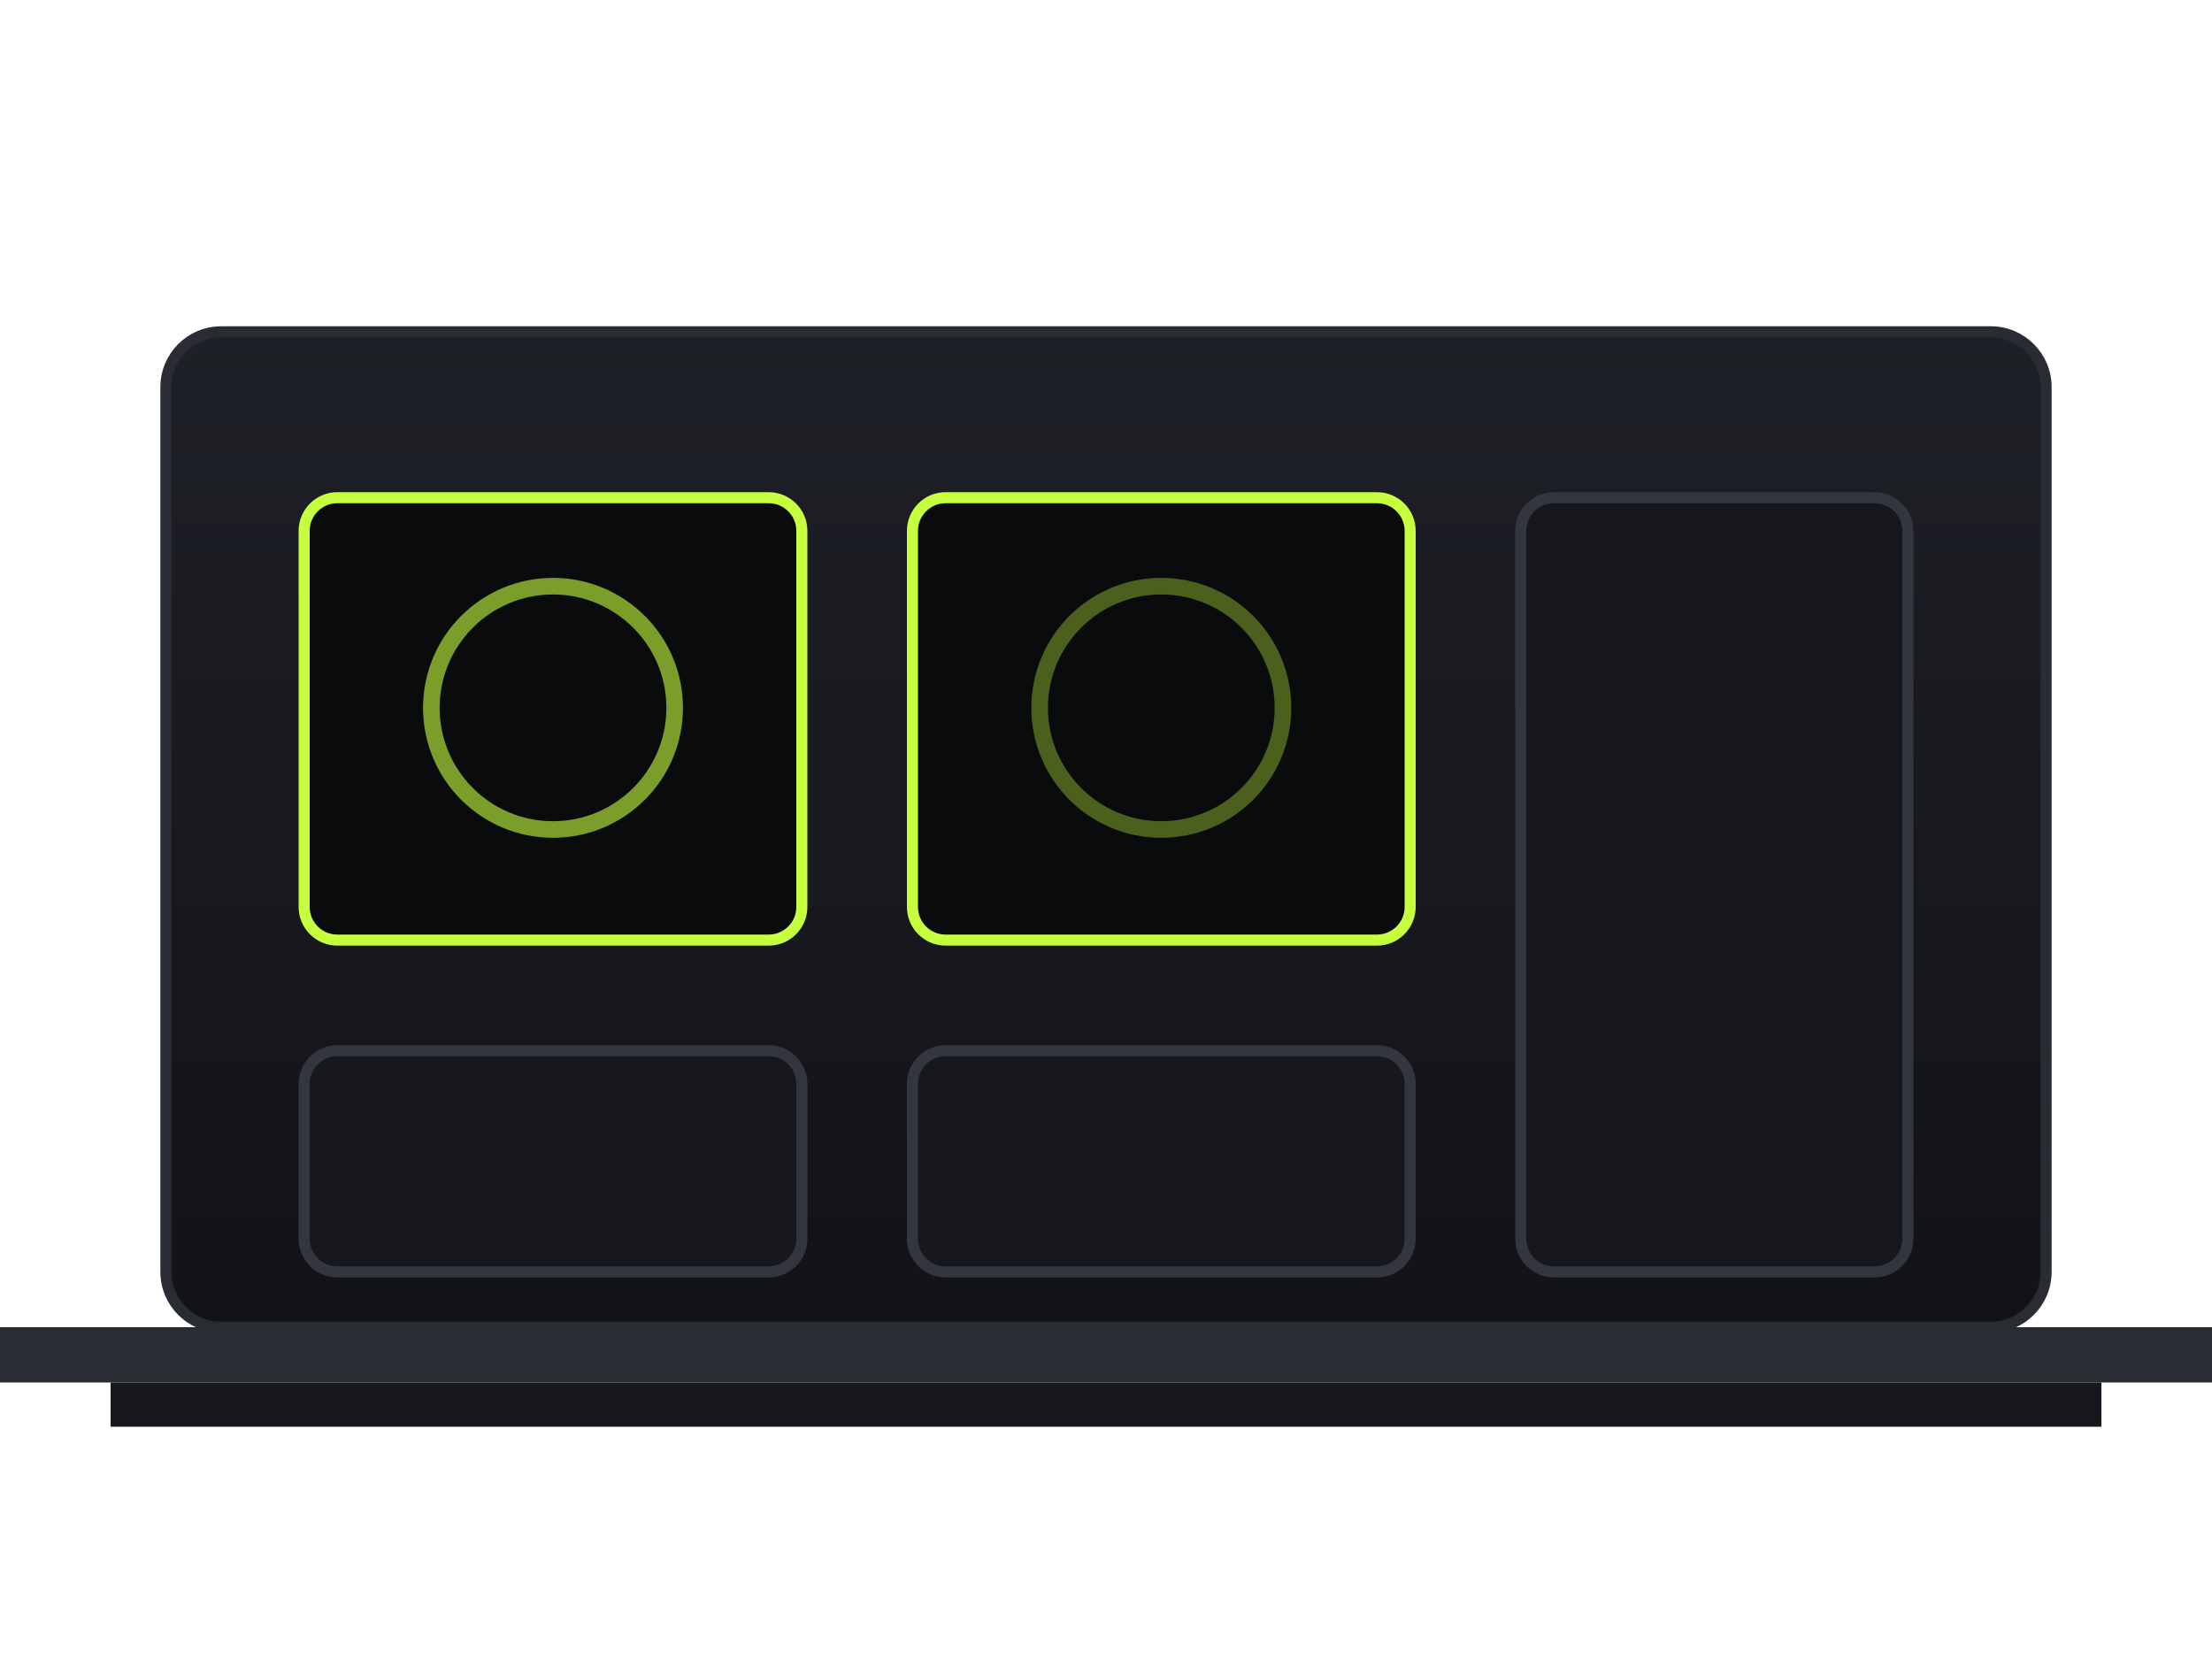
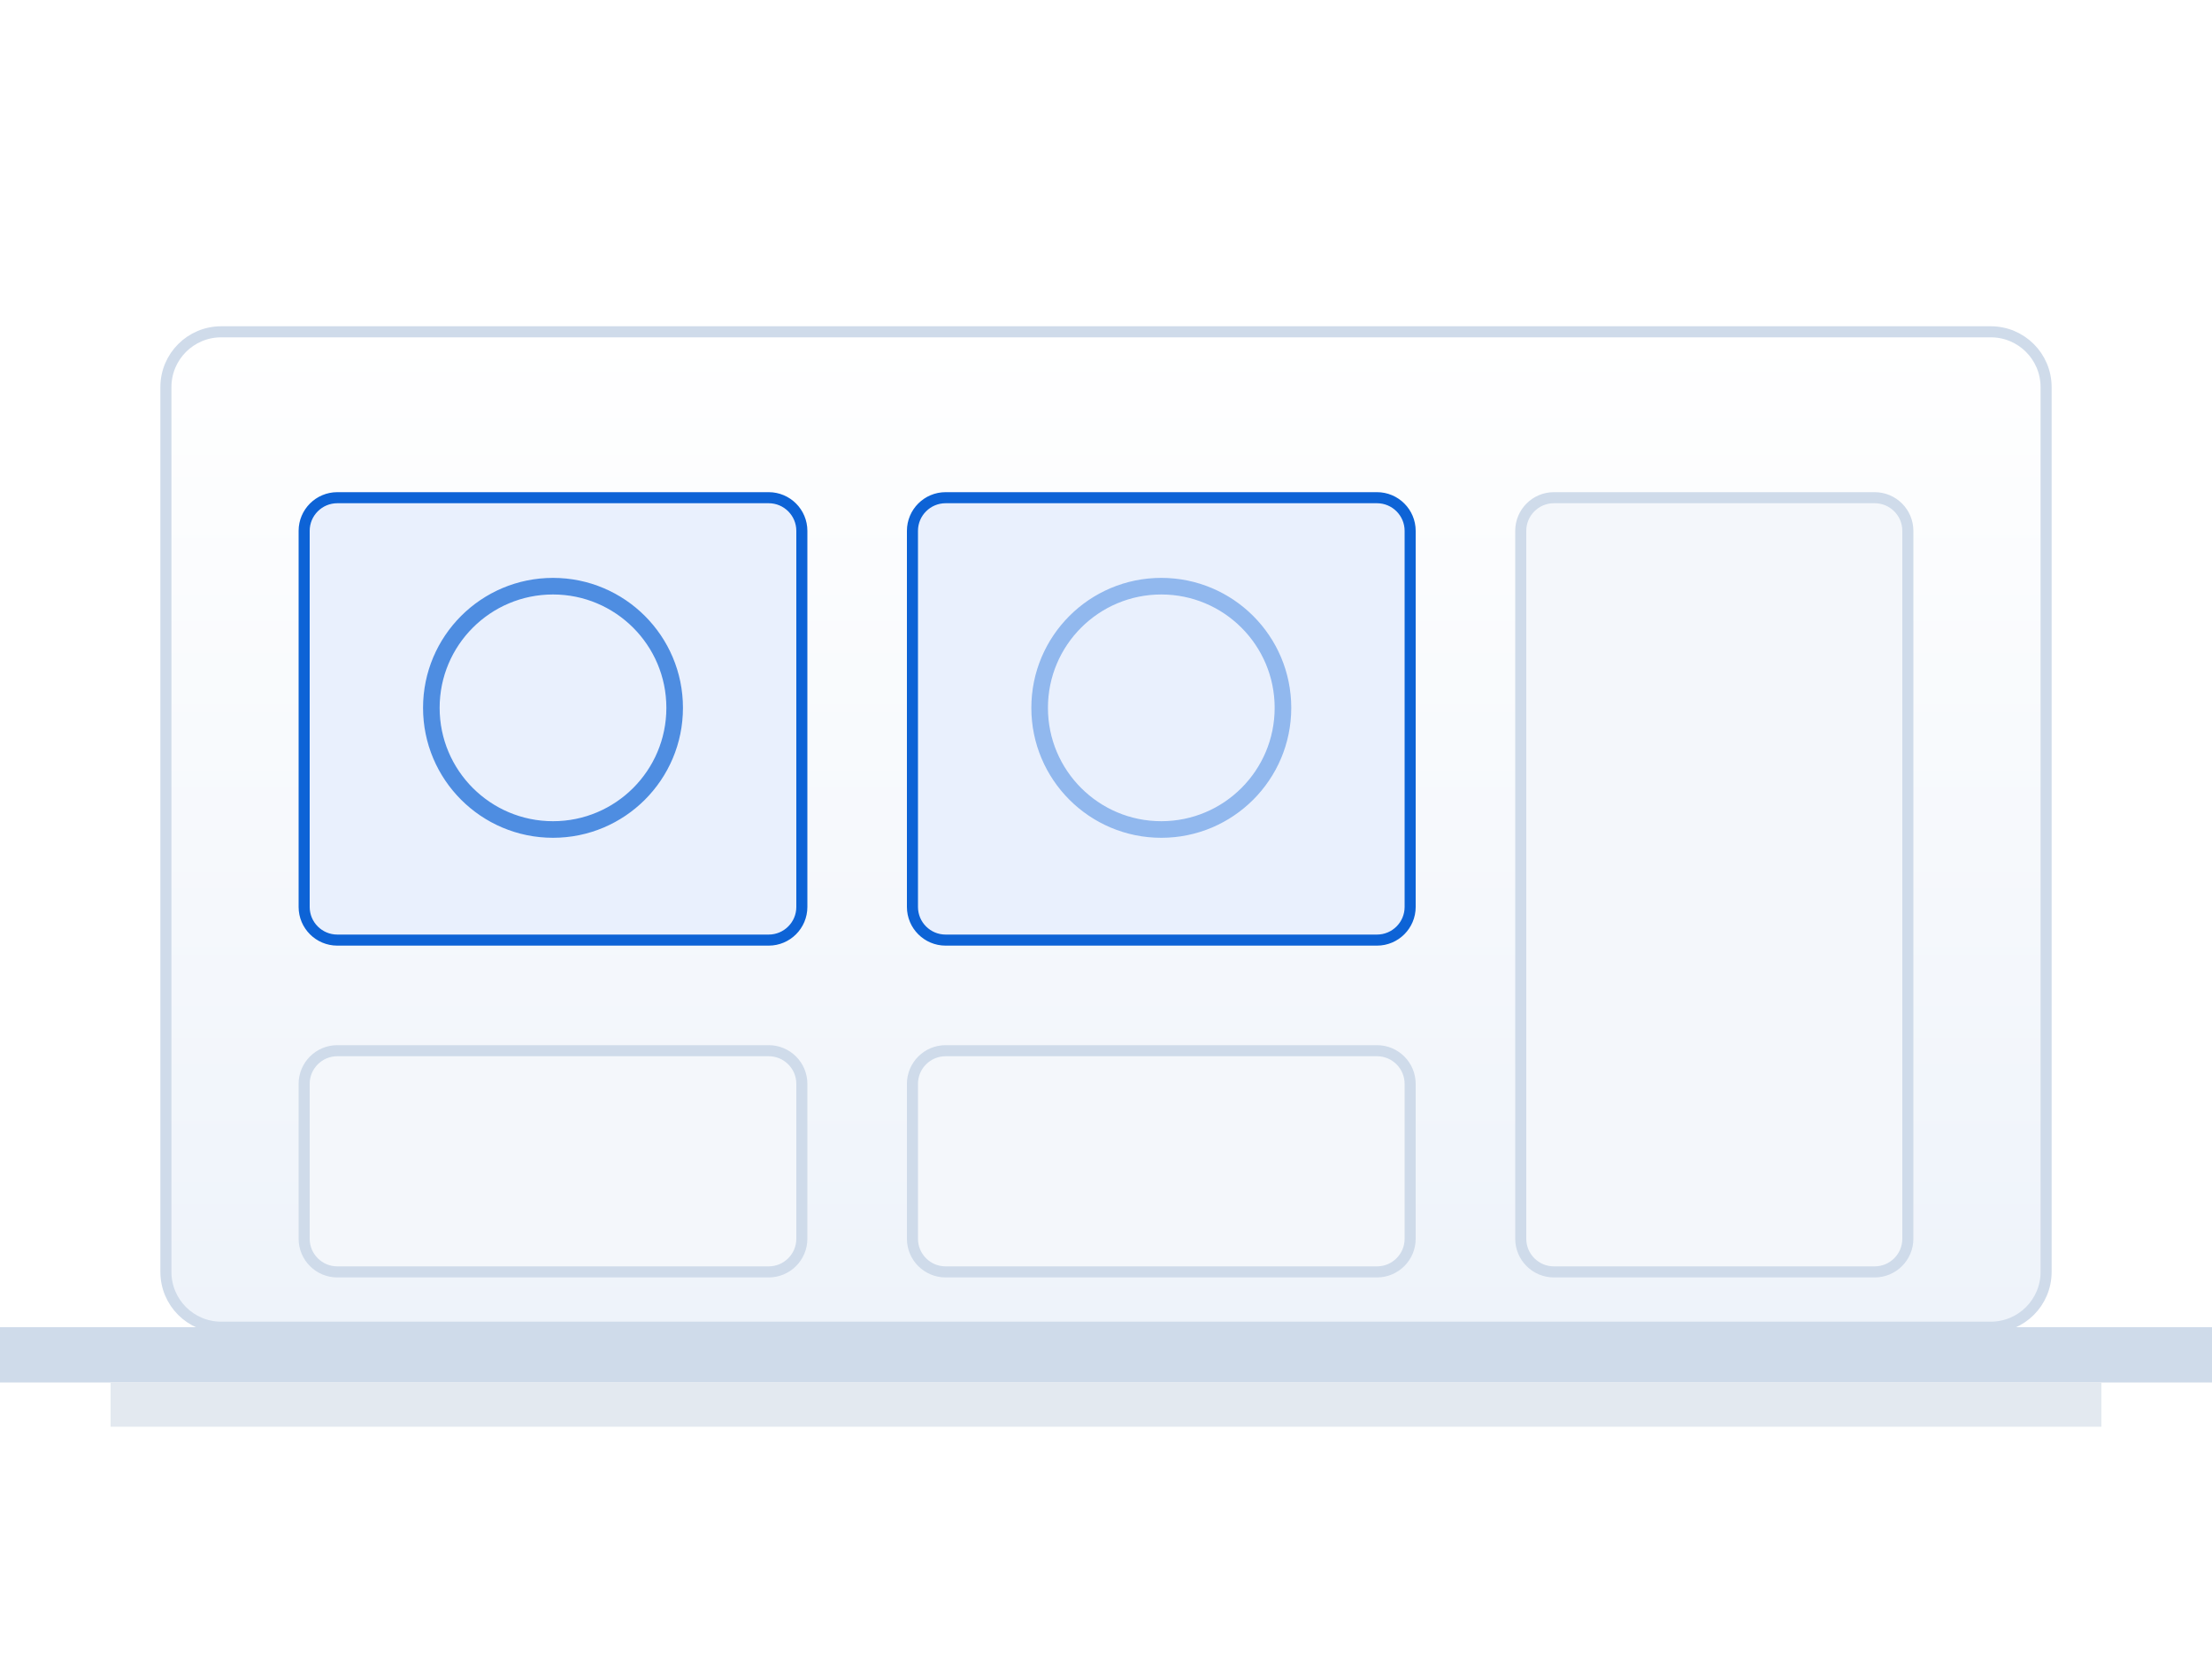
<svg xmlns="http://www.w3.org/2000/svg" viewBox="0 0 400 300" fill="none">
  <defs>
    <linearGradient id="wall" x1="0" y1="0" x2="0" y2="1">
-       <stop offset="0" stop-color="#1e2027" />
-       <stop offset="1" stop-color="#121317" />
+       <stop offset="0" stop-color="#ffffff" />
+       <stop offset="1" stop-color="#eef3fa" />
    </linearGradient>
  </defs>
-   <rect x="30" y="60" width="340" height="180" rx="10" fill="url(#wall)" stroke="#2a2c34" stroke-width="2" />
-   <rect x="55" y="90" width="90" height="80" rx="6" fill="#0a0b0d" stroke="#c6ff3d" stroke-width="2" />
-   <rect x="165" y="90" width="90" height="80" rx="6" fill="#0a0b0d" stroke="#c6ff3d" stroke-width="2" />
-   <rect x="275" y="90" width="70" height="140" rx="6" fill="#17181d" stroke="#34363f" stroke-width="2" />
-   <rect x="55" y="190" width="90" height="40" rx="6" fill="#17181d" stroke="#34363f" stroke-width="2" />
-   <rect x="165" y="190" width="90" height="40" rx="6" fill="#17181d" stroke="#34363f" stroke-width="2" />
-   <circle cx="100" cy="128" r="22" fill="none" stroke="#c6ff3d" stroke-width="3" opacity="0.6" />
-   <circle cx="210" cy="128" r="22" fill="none" stroke="#c6ff3d" stroke-width="3" opacity="0.35" />
-   <rect x="0" y="240" width="400" height="10" fill="#2a2c34" />
-   <rect x="20" y="250" width="360" height="8" fill="#17181d" />
+   <rect x="30" y="60" width="340" height="180" rx="10" fill="url(#wall)" stroke="#cfdbea" stroke-width="2" />
+   <rect x="55" y="90" width="90" height="80" rx="6" fill="#e9f0fd" stroke="#0d63d6" stroke-width="2" />
+   <rect x="165" y="90" width="90" height="80" rx="6" fill="#e9f0fd" stroke="#0d63d6" stroke-width="2" />
+   <rect x="275" y="90" width="70" height="140" rx="6" fill="#f4f7fb" stroke="#cfdbea" stroke-width="2" />
+   <rect x="55" y="190" width="90" height="40" rx="6" fill="#f4f7fb" stroke="#cfdbea" stroke-width="2" />
+   <rect x="165" y="190" width="90" height="40" rx="6" fill="#f4f7fb" stroke="#cfdbea" stroke-width="2" />
+   <circle cx="100" cy="128" r="22" fill="none" stroke="#0d63d6" stroke-width="3" opacity="0.7" />
+   <circle cx="210" cy="128" r="22" fill="none" stroke="#0d63d6" stroke-width="3" opacity="0.4" />
+   <rect x="0" y="240" width="400" height="10" fill="#cfdbea" />
+   <rect x="20" y="250" width="360" height="8" fill="#e3e9f0" />
</svg>
